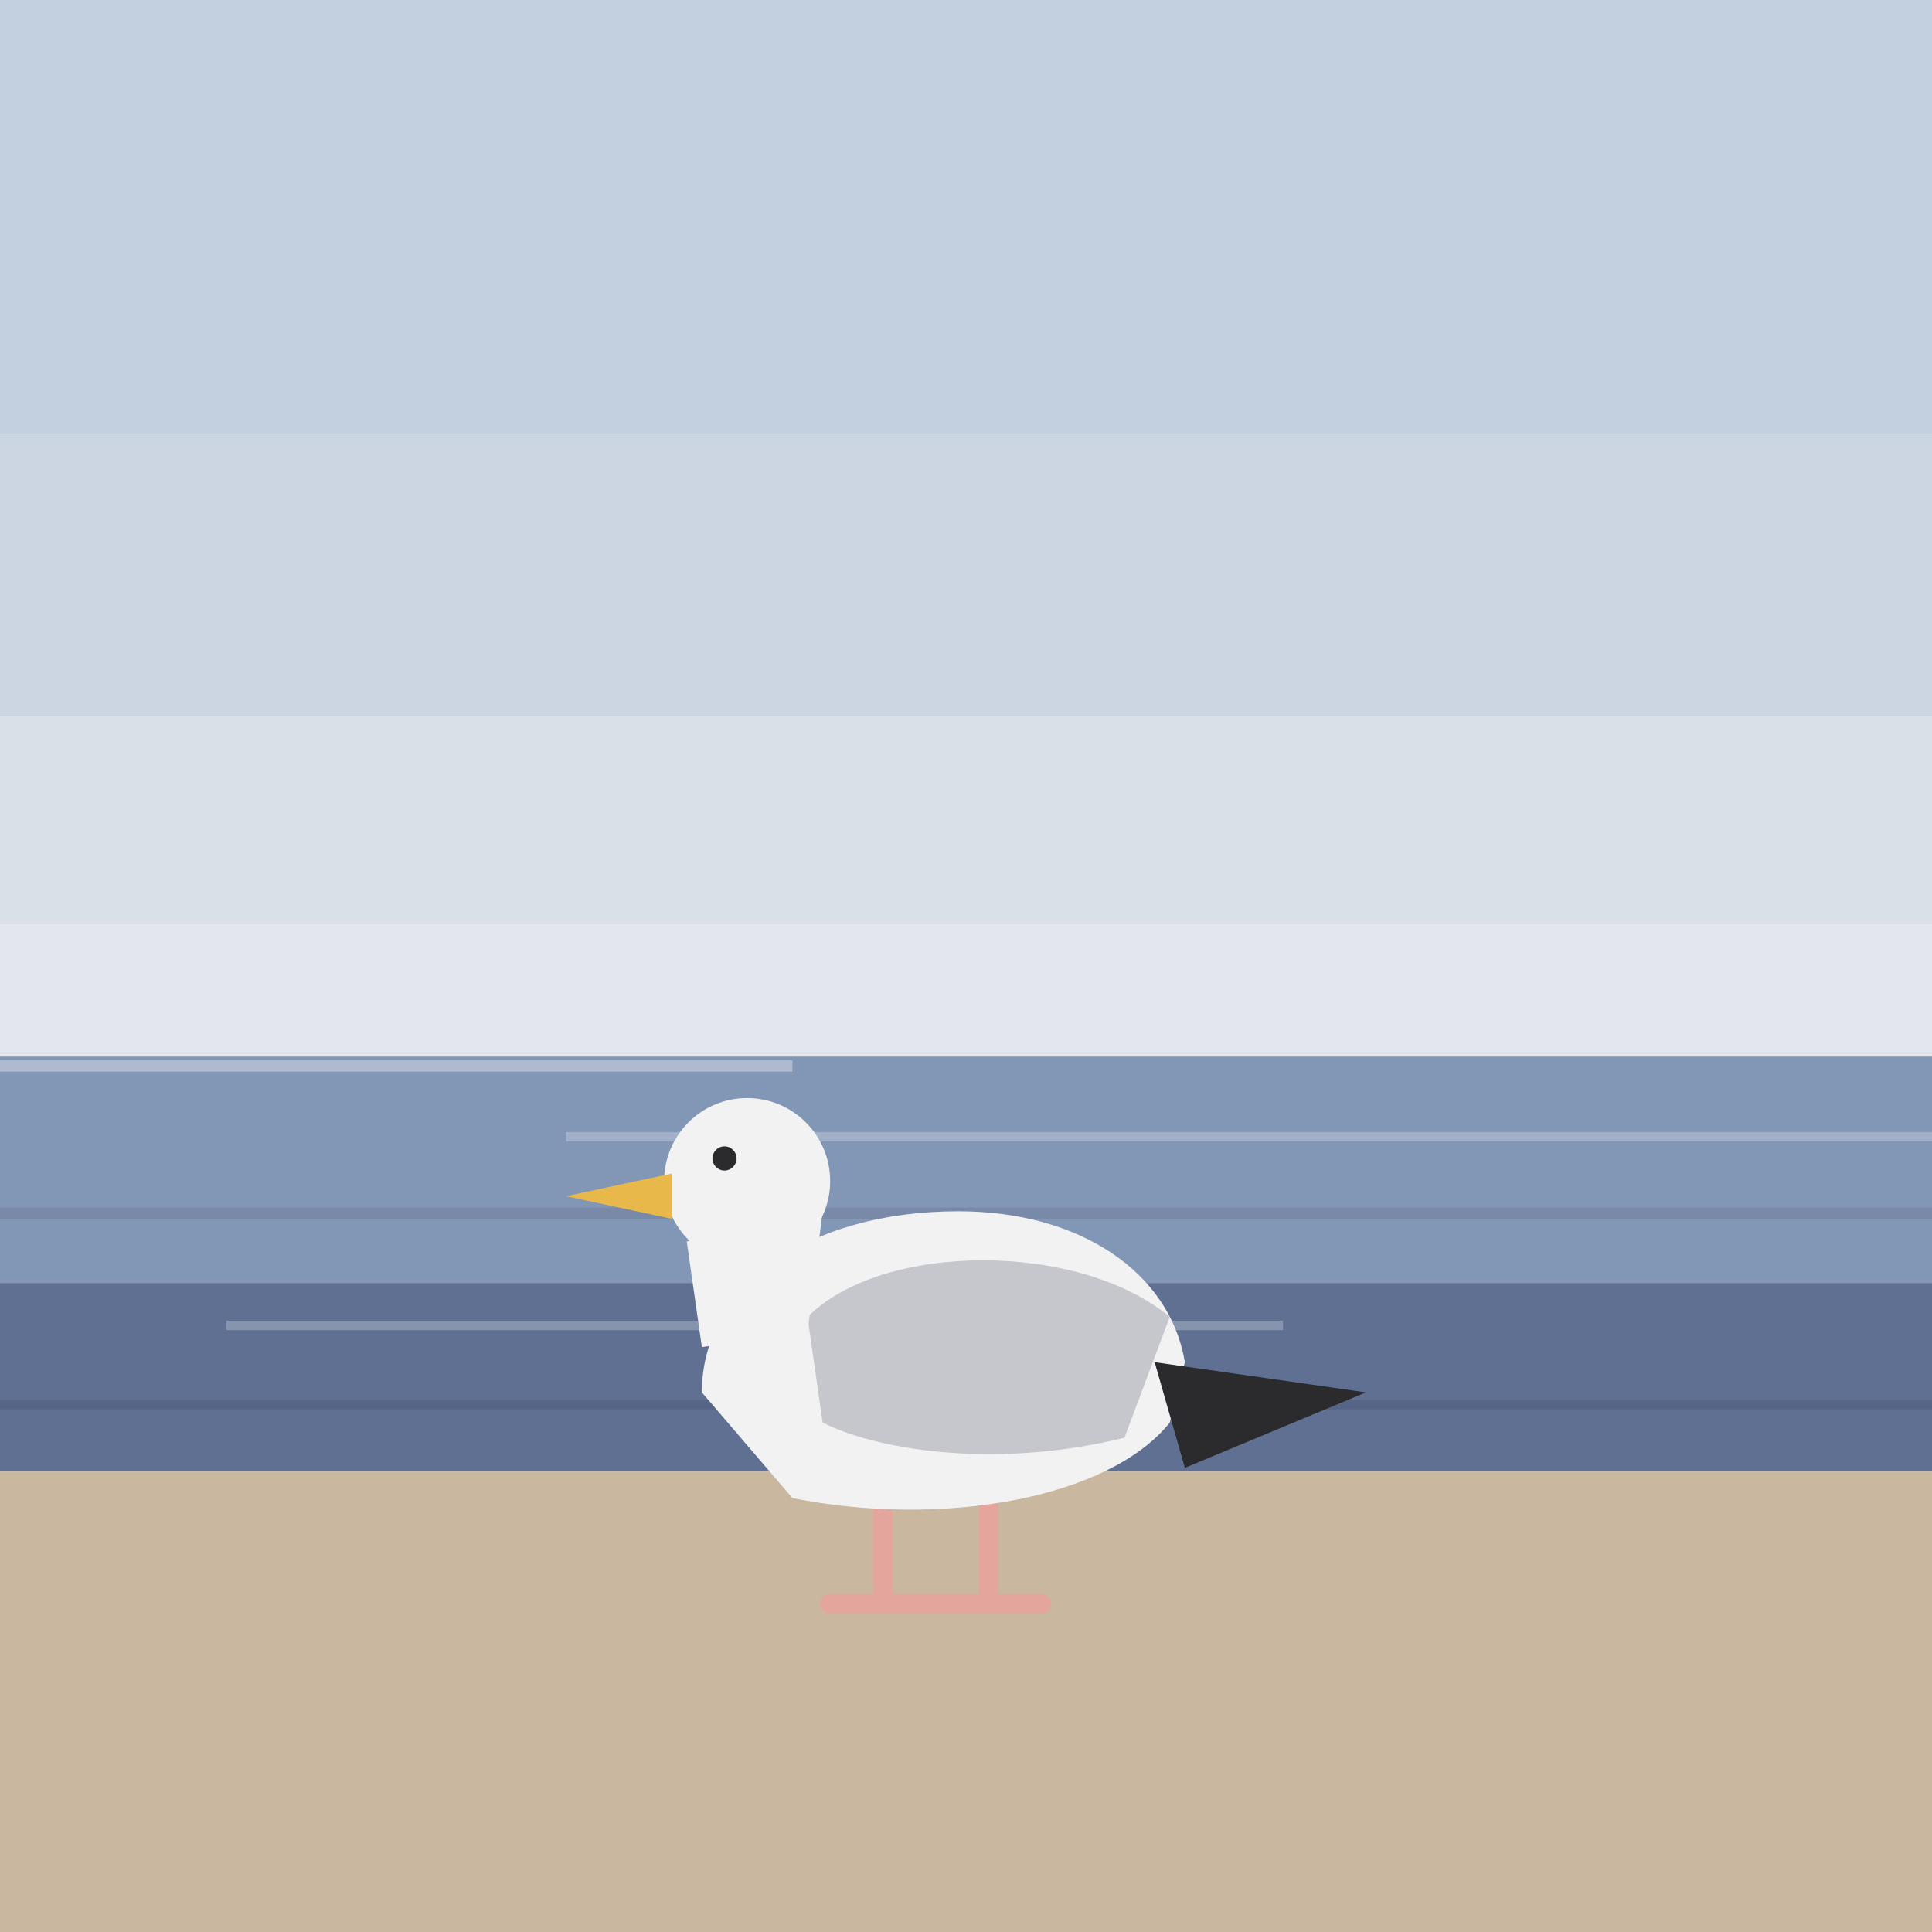
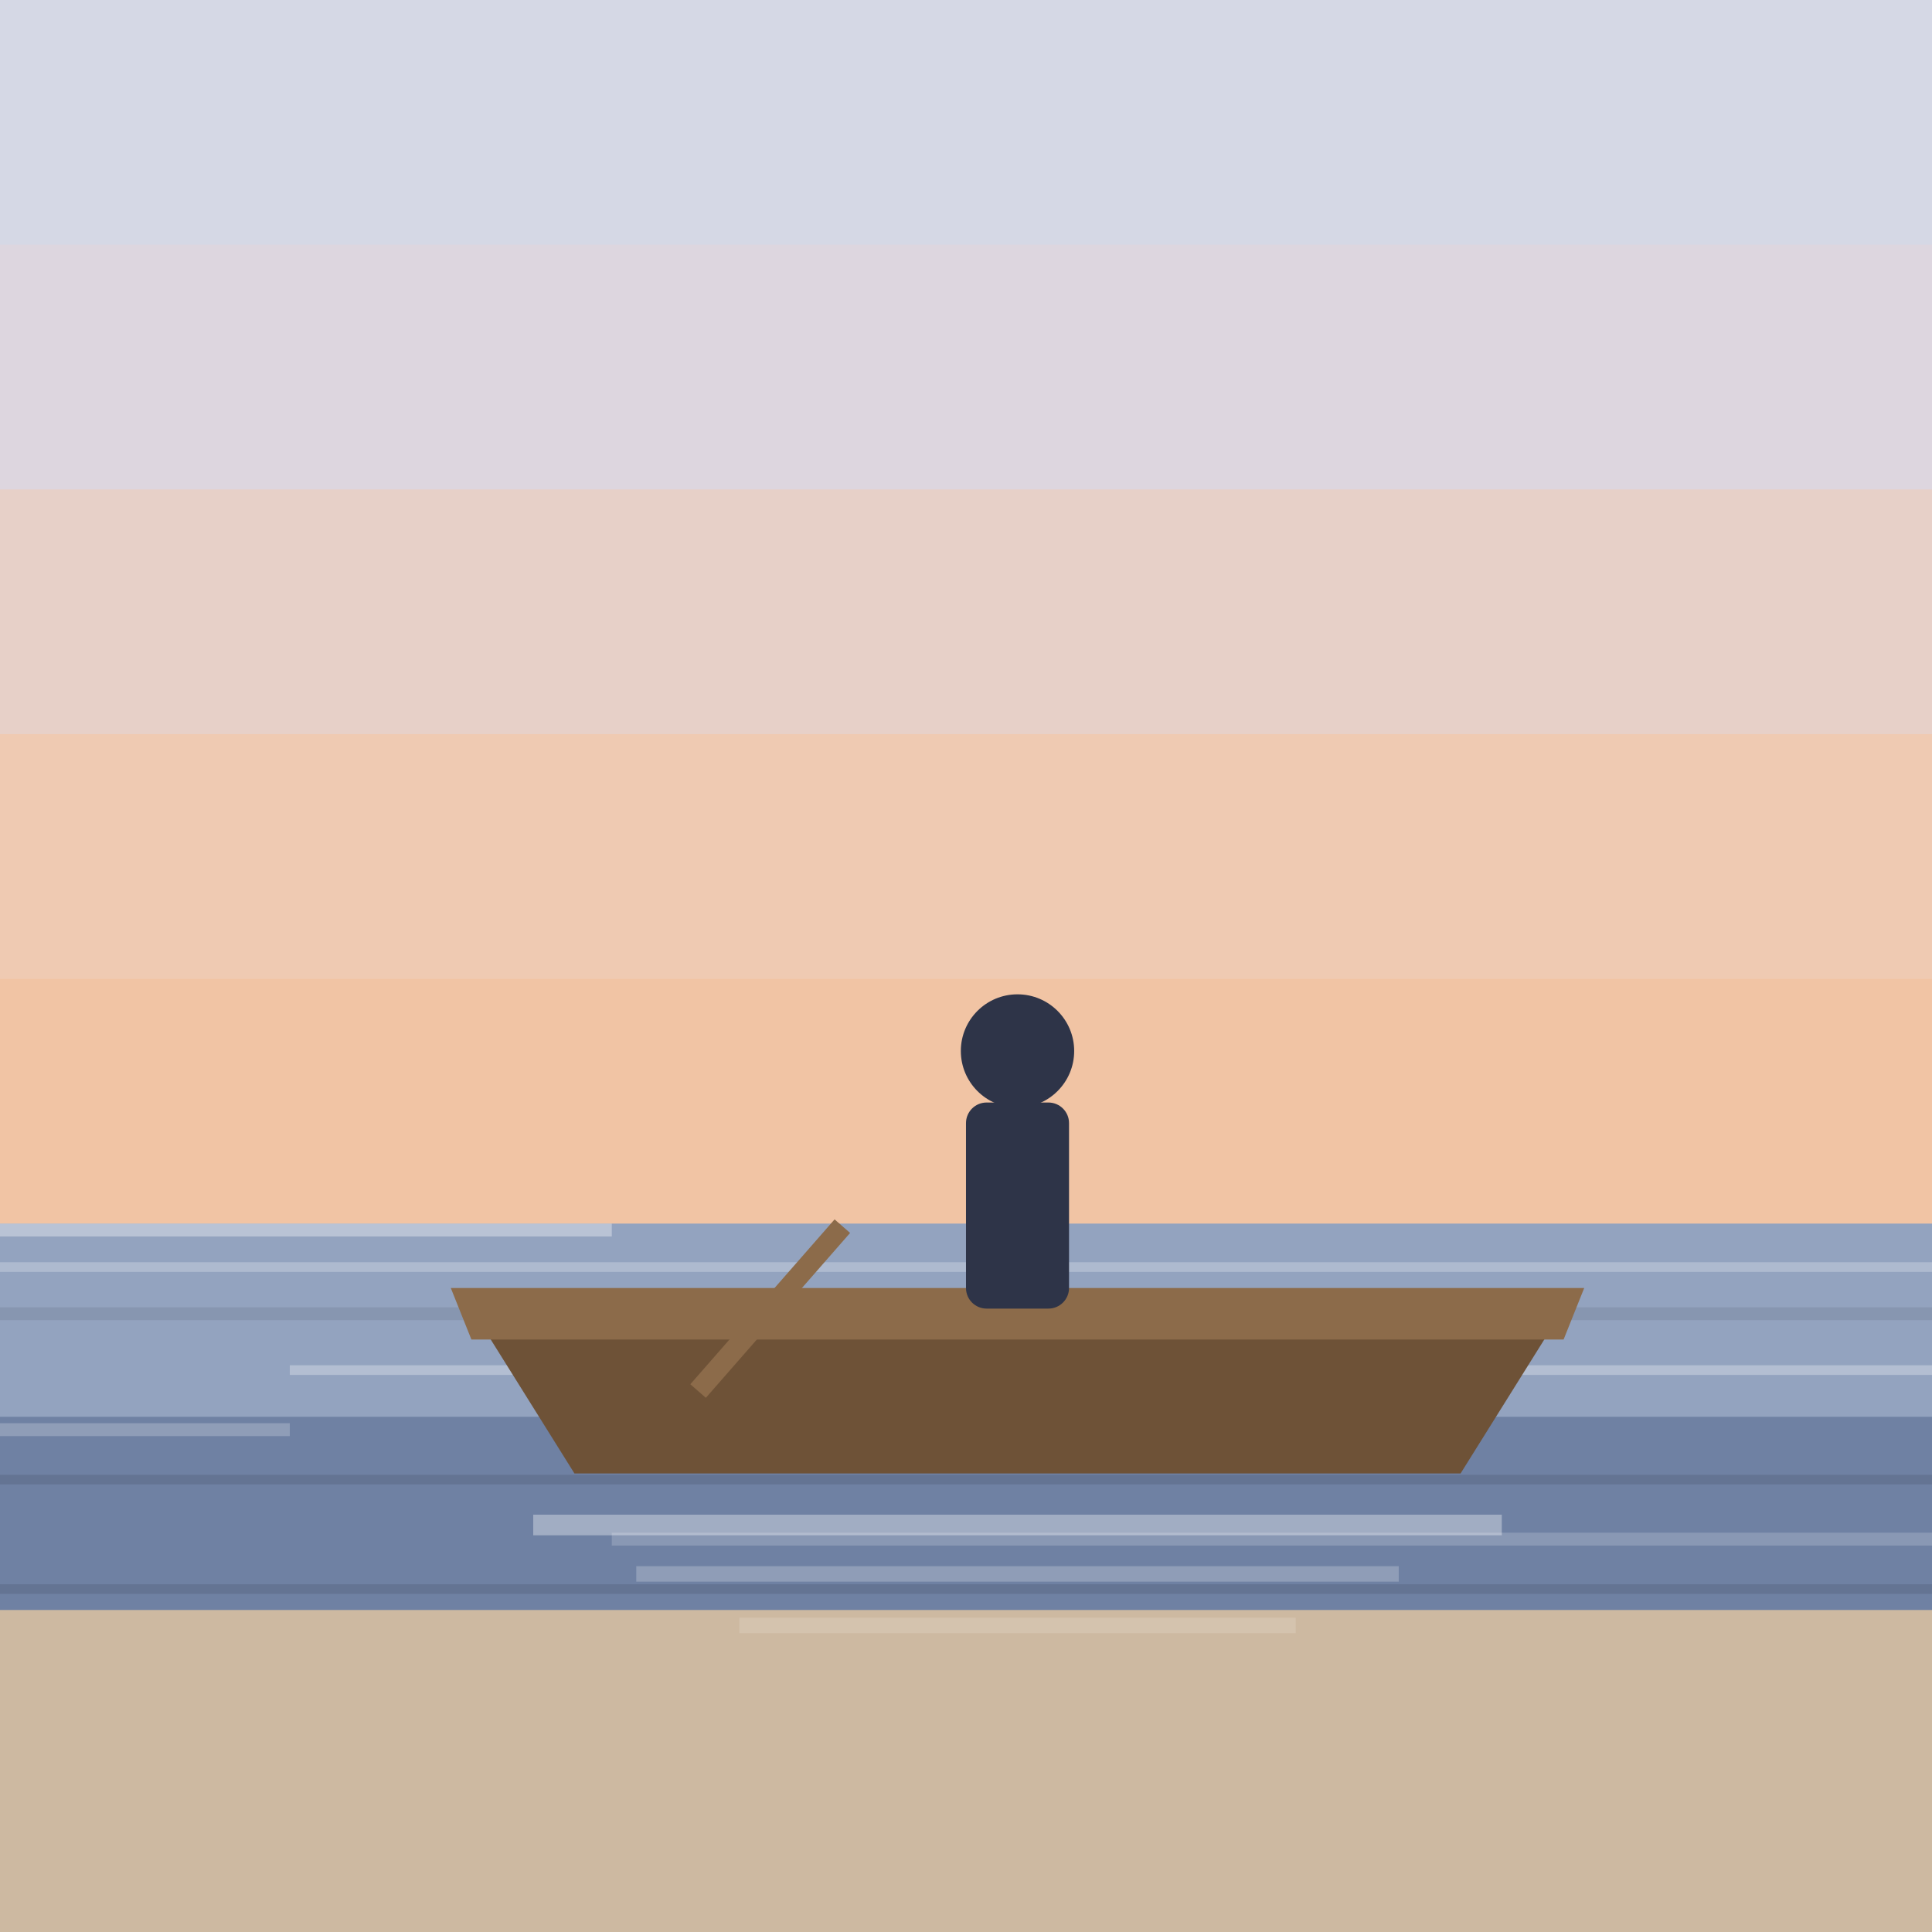
<svg xmlns="http://www.w3.org/2000/svg" viewBox="0 0 1024 1024" width="1024" height="1024">
-   <rect y="0" width="1024" height="230" fill="#C3D0DF" />
-   <rect y="230" width="1024" height="150" fill="#CBD6E2" />
-   <rect y="380" width="1024" height="110" fill="#D9E0E8" />
-   <rect y="490" width="1024" height="70" fill="#E3E7ED" />
-   <rect y="560" width="1024" height="120" fill="#8296B5" />
-   <rect y="680" width="1024" height="100" fill="#5F7093" />
-   <rect y="780" width="1024" height="244" fill="#C9B7A0" />
-   <rect y="562" width="420" height="6" fill="#fff" opacity=".35" />
-   <rect x="300" y="600" width="724" height="5" fill="#fff" opacity=".25" />
-   <rect y="640" width="1024" height="6" fill="#000" opacity=".08" />
-   <rect x="120" y="700" width="560" height="5" fill="#fff" opacity=".25" />
-   <rect y="742" width="1024" height="5" fill="#000" opacity=".1" />
-   <g transform="translate(-580,-206) scale(4)">
-     <path d="M262,250 L262,264 M276,250 L276,264 M255,264 L269,264 M269,264 L283,264" stroke="#E4A59C" stroke-width="2.6" stroke-linecap="round" fill="none" />
-     <path d="M238,236 C238,222 252,212 272,212 C288,212 300,220 302,232 L300,240 C292,250 270,254 250,250 Z" fill="#F2F2F2" />
-     <path d="M252,226 C262,216 288,216 300,226 L294,242 C278,246 262,244 254,240 Z" fill="#C5C7CC" />
-     <path d="M298,232 L326,236 L302,246 Z" fill="#2B2B2E" />
-     <path d="M236,216 L254,212 L252,228 L238,230 Z" fill="#F2F2F2" />
-     <circle cx="244" cy="208" r="11" fill="#F2F2F2" />
-     <path d="M234,207 L220,210 L234,213 Z" fill="#E8B84A" />
-     <circle cx="241" cy="205" r="1.6" fill="#2B2B2E" />
+   <g transform="translate(-153.6,0) scale(3.4133)">
+     <rect x="-100" y="0" width="600" height="38.5" fill="#D5D8E5" />
+     <rect x="-100" y="38" width="600" height="38.5" fill="#DDD6DF" />
+     <rect x="-100" y="76" width="600" height="38.5" fill="#E7D0C8" />
+     <rect x="-100" y="114" width="600" height="38.5" fill="#EFCAB2" />
+     <rect x="-100" y="152" width="600" height="38.5" fill="#F1C4A4" />
+     <rect x="-100" y="190" width="600" height="30.5" fill="#93A3BF" />
+     <rect x="-100" y="220" width="600" height="30.5" fill="#6F81A3" />
+     <rect x="-100" y="250" width="600" height="50.5" fill="#CDB9A1" />
+     <rect x="-60" y="190" width="200" height="2" fill="#fff" opacity="0.35" />
+     <rect x="20" y="196" width="370" height="1.5" fill="#fff" opacity="0.25" />
+     <rect x="-60" y="203" width="450" height="2" fill="#000" opacity="0.08" />
+     <rect x="90" y="212" width="300" height="1.5" fill="#fff" opacity="0.3" />
+     <rect x="-60" y="221" width="150" height="2" fill="#fff" opacity="0.22" />
+     <rect x="0" y="229" width="390" height="1.5" fill="#000" opacity="0.1" />
+     <rect x="140" y="238" width="250" height="2" fill="#fff" opacity="0.18" />
+     <rect x="-60" y="246" width="450" height="1.5" fill="#000" opacity="0.1" />
+     <g transform="translate(203,232) scale(1.6) translate(-203,-232)">
+       <path d="M150,214 L256,214 L246,230 L160,230 Z" fill="#6E5237" />
+       <path d="M148,212 L258,212 L256,217 L150,217 Z" fill="#8C6B4A" />
+       <rect x="198" y="194" width="10" height="20" rx="2" fill="#2E3448" />
+       <circle cx="203" cy="189" r="5.5" fill="#2E3448" />
+       <path d="M186,206 L172,222" stroke="#8C6B4A" stroke-width="2" />
+       <rect x="156" y="234" width="94" height="2" fill="rgba(255,255,255,.35)" />
+       <rect x="166" y="239" width="74" height="1.5" fill="rgba(255,255,255,.22)" />
+       <rect x="176" y="244" width="54" height="1.5" fill="rgba(255,255,255,.14)" />
+     </g>
  </g>
</svg>
